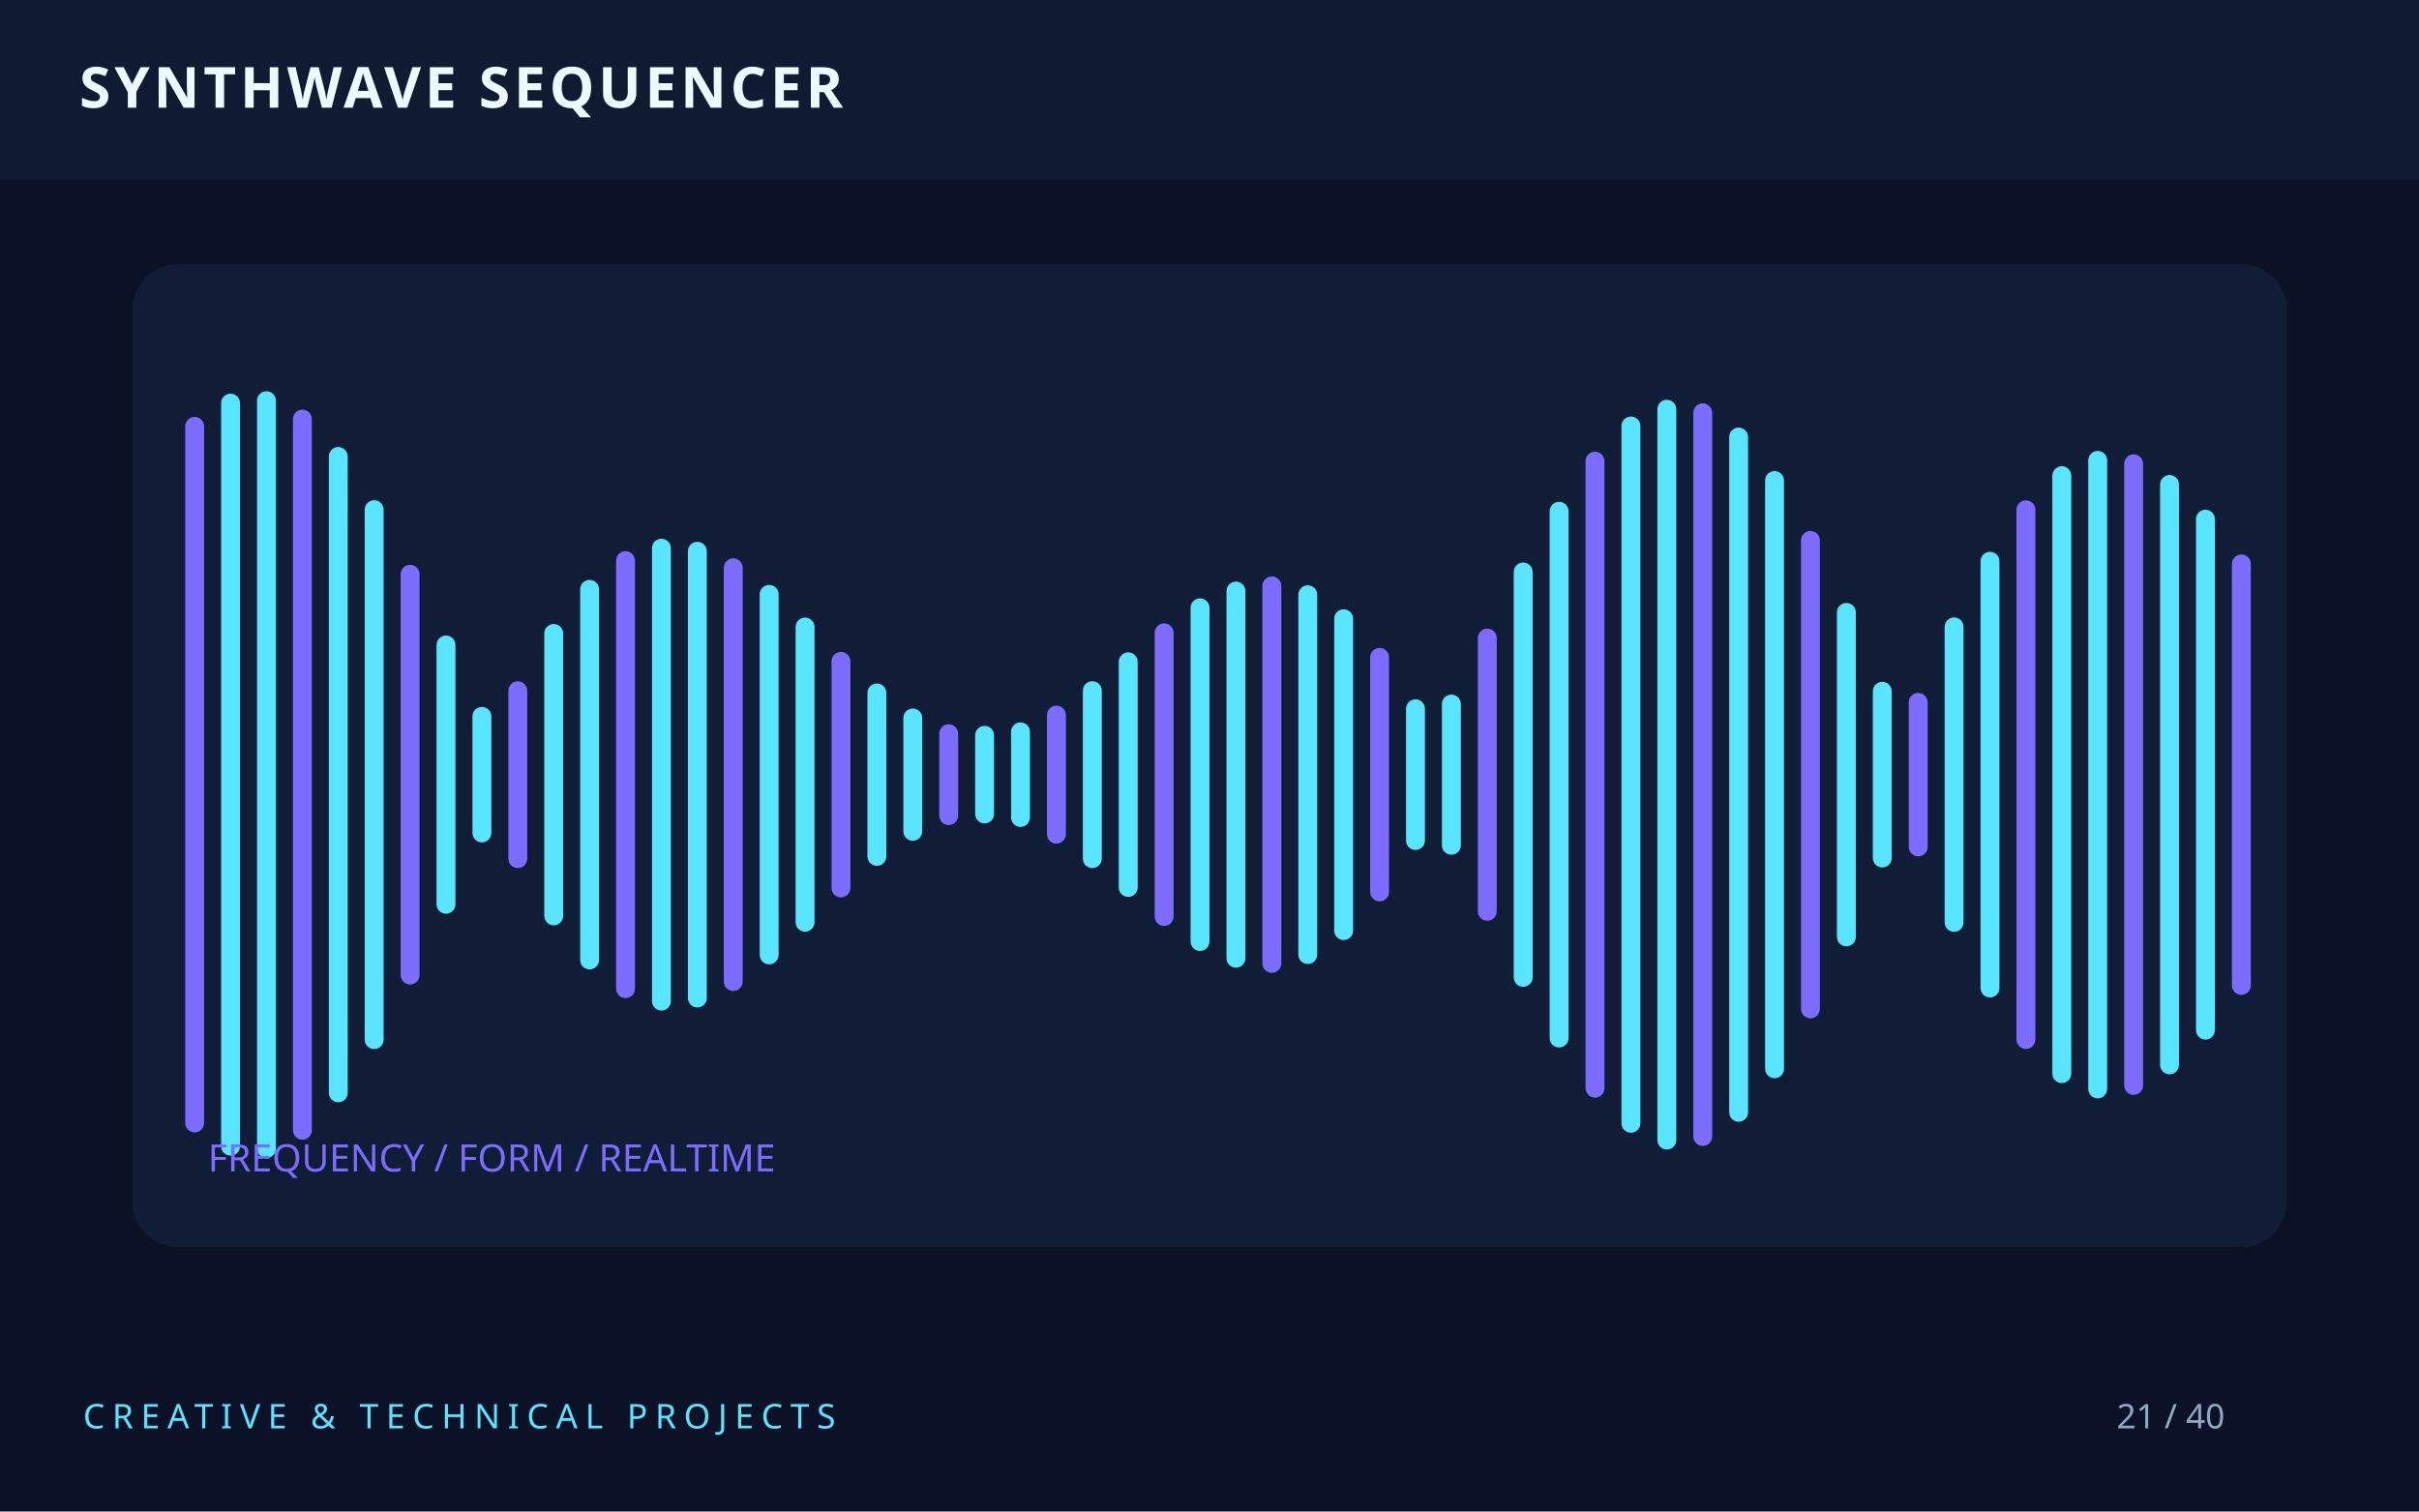
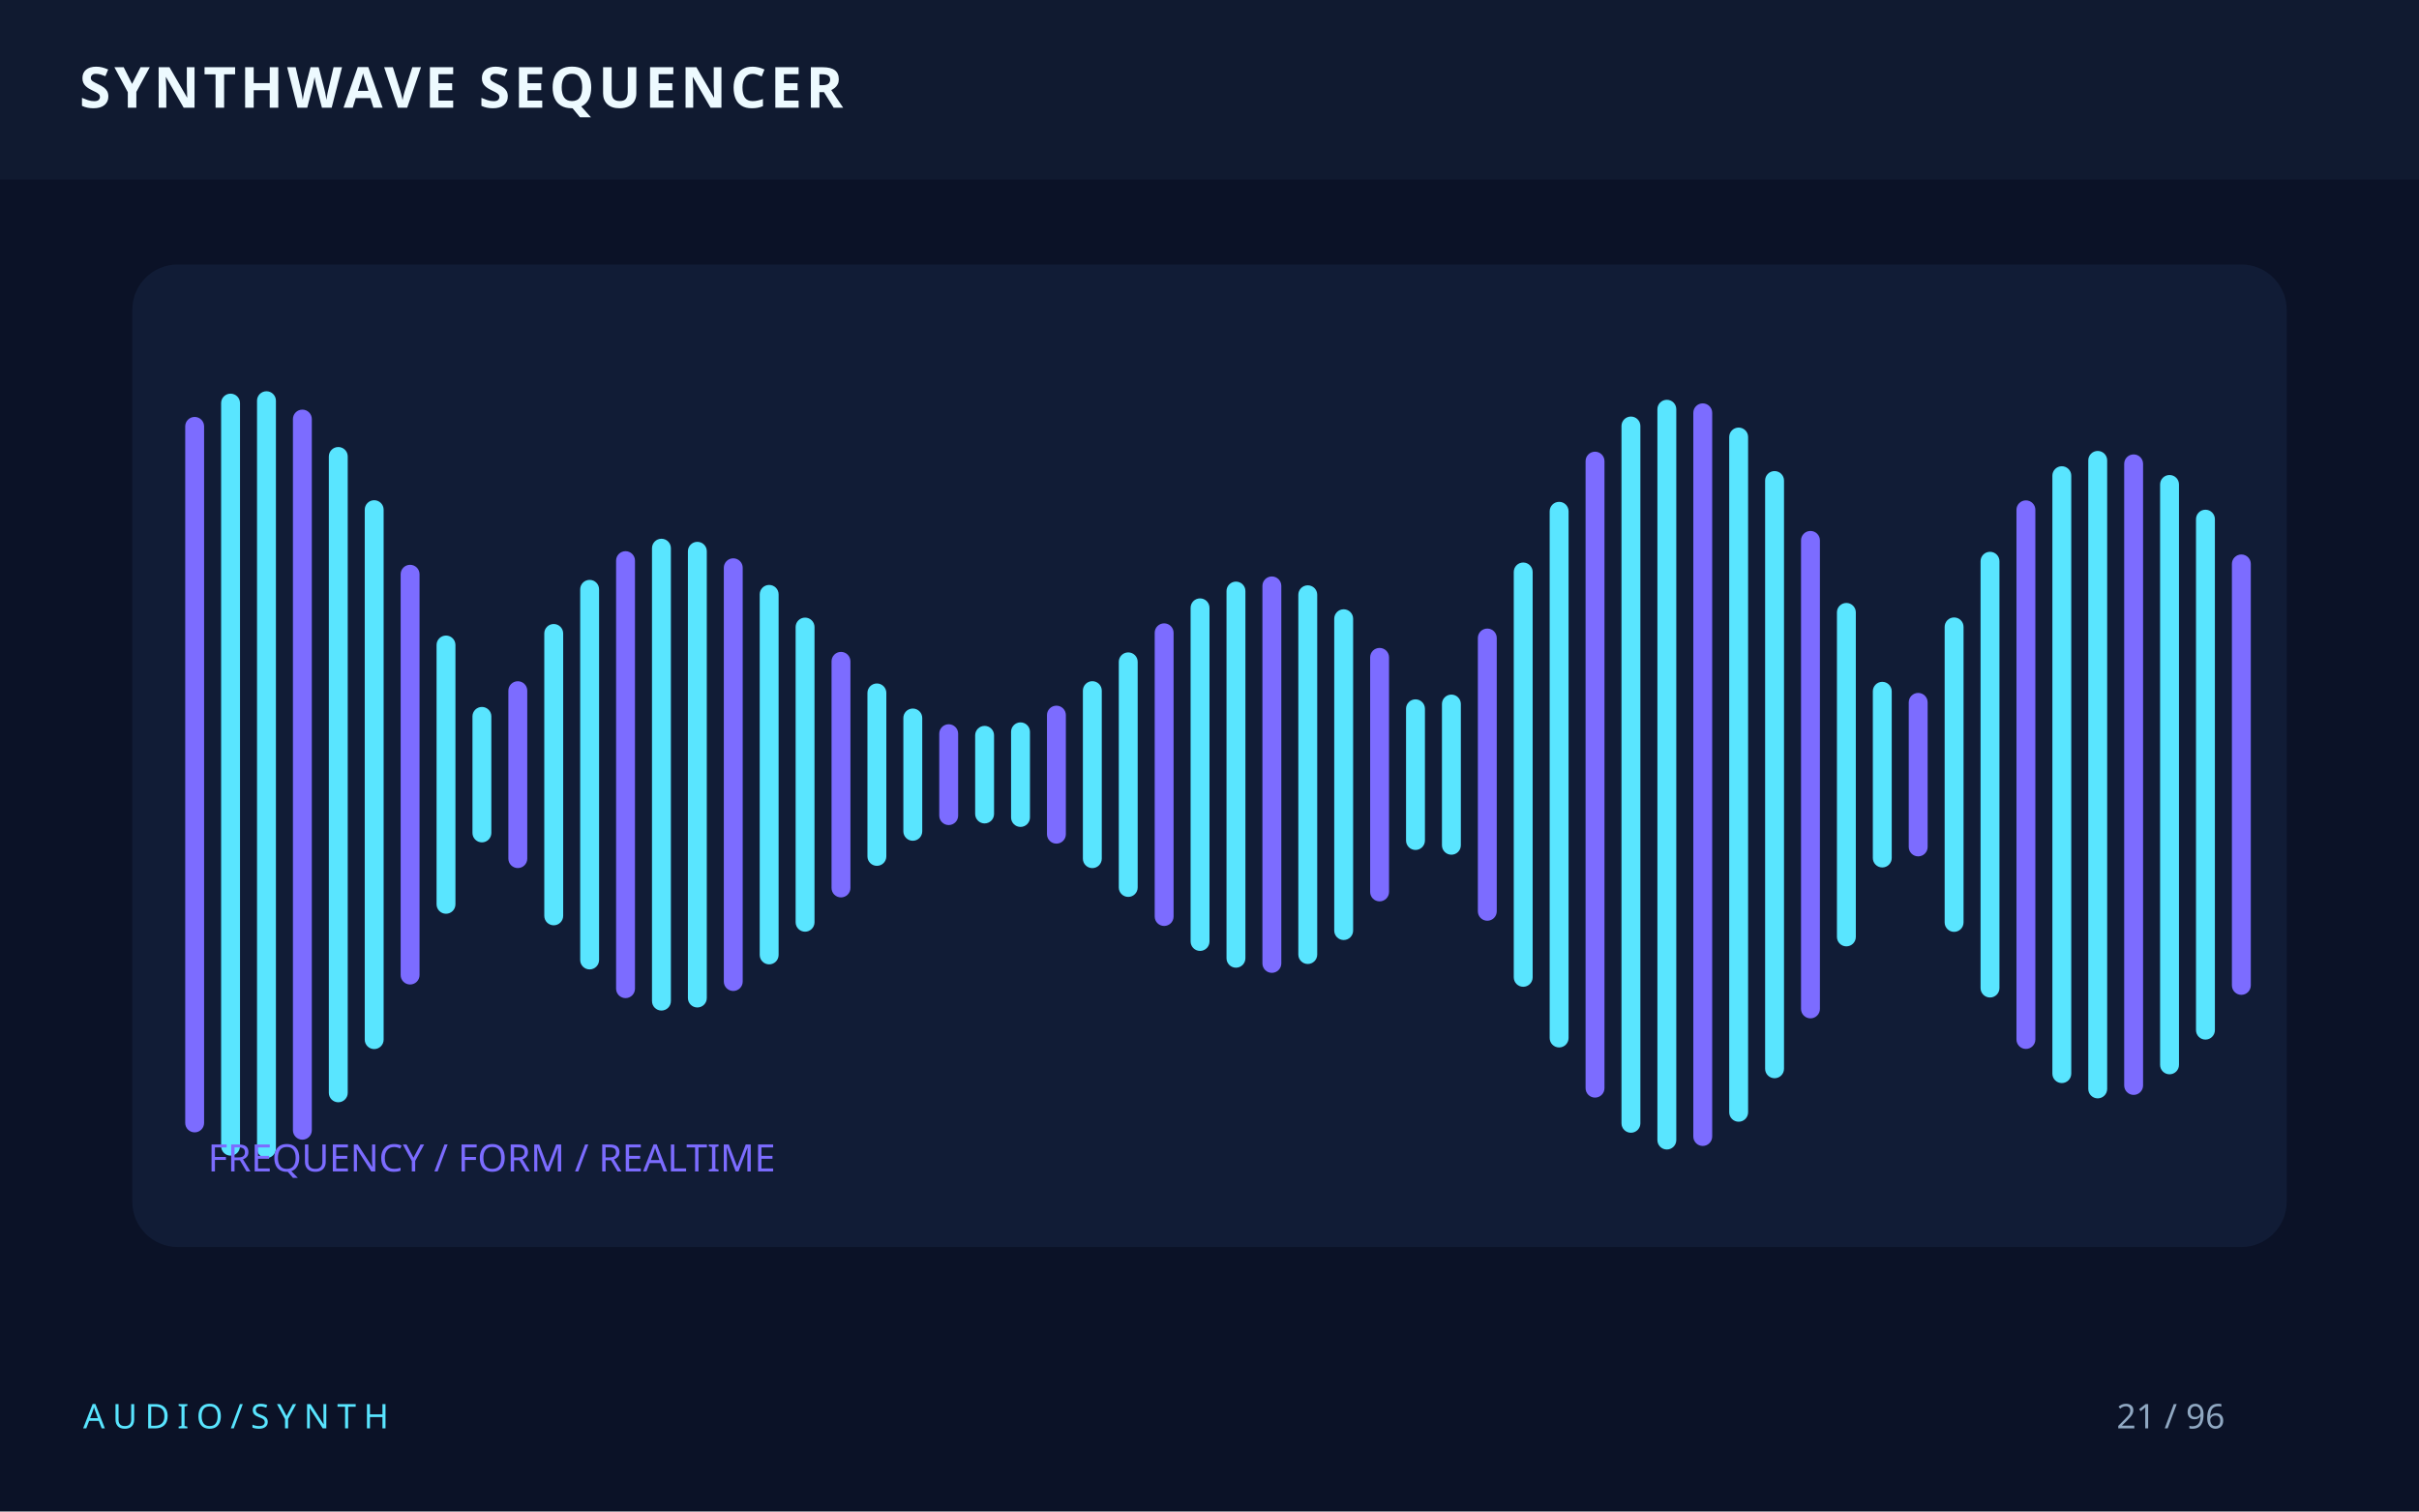
<svg xmlns="http://www.w3.org/2000/svg" width="1280" height="800" viewBox="0 0 1280 800">
  <rect x="0" y="0" width="1280" height="800" rx="0" fill="#0b1227" />
  <rect x="70" y="140" width="1140" height="520" rx="24" fill="#111c36" />
  <rect x="98" y="220.67" width="10" height="378.66" rx="5" fill="#7c6cff" />
  <rect x="117" y="208.353" width="10" height="403.294" rx="5" fill="#59e5ff" />
  <rect x="136" y="207.078" width="10" height="405.844" rx="5" fill="#59e5ff" />
  <rect x="155" y="216.799" width="10" height="386.402" rx="5" fill="#7c6cff" />
  <rect x="174" y="236.594" width="10" height="346.813" rx="5" fill="#59e5ff" />
  <rect x="193" y="264.752" width="10" height="290.496" rx="5" fill="#59e5ff" />
  <rect x="212" y="298.932" width="10" height="222.135" rx="5" fill="#7c6cff" />
  <rect x="231" y="336.377" width="10" height="147.246" rx="5" fill="#59e5ff" />
  <rect x="250" y="374.159" width="10" height="71.683" rx="5" fill="#59e5ff" />
  <rect x="269" y="360.558" width="10" height="98.884" rx="5" fill="#7c6cff" />
  <rect x="288" y="330.268" width="10" height="159.464" rx="5" fill="#59e5ff" />
  <rect x="307" y="306.914" width="10" height="206.173" rx="5" fill="#59e5ff" />
  <rect x="326" y="291.727" width="10" height="236.546" rx="5" fill="#7c6cff" />
  <rect x="345" y="285.14" width="10" height="249.72" rx="5" fill="#59e5ff" />
  <rect x="364" y="286.773" width="10" height="246.453" rx="5" fill="#59e5ff" />
  <rect x="383" y="295.502" width="10" height="228.996" rx="5" fill="#7c6cff" />
  <rect x="402" y="309.589" width="10" height="200.821" rx="5" fill="#59e5ff" />
  <rect x="421" y="326.879" width="10" height="166.241" rx="5" fill="#59e5ff" />
  <rect x="440" y="345.026" width="10" height="129.948" rx="5" fill="#7c6cff" />
  <rect x="459" y="361.737" width="10" height="96.526" rx="5" fill="#59e5ff" />
  <rect x="478" y="375.007" width="10" height="69.986" rx="5" fill="#59e5ff" />
  <rect x="497" y="383.323" width="10" height="53.355" rx="5" fill="#7c6cff" />
  <rect x="516" y="384.187" width="10" height="51.626" rx="5" fill="#59e5ff" />
  <rect x="535" y="382.336" width="10" height="55.329" rx="5" fill="#59e5ff" />
  <rect x="554" y="373.486" width="10" height="73.028" rx="5" fill="#7c6cff" />
  <rect x="573" y="360.534" width="10" height="98.932" rx="5" fill="#59e5ff" />
  <rect x="592" y="345.291" width="10" height="129.418" rx="5" fill="#59e5ff" />
  <rect x="611" y="329.92" width="10" height="160.161" rx="5" fill="#7c6cff" />
  <rect x="630" y="316.708" width="10" height="186.584" rx="5" fill="#59e5ff" />
  <rect x="649" y="307.827" width="10" height="204.346" rx="5" fill="#59e5ff" />
  <rect x="668" y="305.098" width="10" height="209.803" rx="5" fill="#7c6cff" />
  <rect x="687" y="309.791" width="10" height="200.418" rx="5" fill="#59e5ff" />
  <rect x="706" y="322.472" width="10" height="175.055" rx="5" fill="#59e5ff" />
  <rect x="725" y="342.925" width="10" height="134.15" rx="5" fill="#7c6cff" />
  <rect x="744" y="370.138" width="10" height="79.724" rx="5" fill="#59e5ff" />
  <rect x="763" y="367.623" width="10" height="84.753" rx="5" fill="#59e5ff" />
  <rect x="782" y="332.676" width="10" height="154.648" rx="5" fill="#7c6cff" />
  <rect x="801" y="297.722" width="10" height="224.555" rx="5" fill="#59e5ff" />
  <rect x="820" y="265.608" width="10" height="288.783" rx="5" fill="#59e5ff" />
  <rect x="839" y="239.068" width="10" height="341.865" rx="5" fill="#7c6cff" />
  <rect x="858" y="220.47" width="10" height="379.06" rx="5" fill="#59e5ff" />
  <rect x="877" y="211.6" width="10" height="396.8" rx="5" fill="#59e5ff" />
  <rect x="896" y="213.487" width="10" height="393.026" rx="5" fill="#7c6cff" />
  <rect x="915" y="226.301" width="10" height="367.399" rx="5" fill="#59e5ff" />
  <rect x="934" y="249.326" width="10" height="321.349" rx="5" fill="#59e5ff" />
  <rect x="953" y="281.015" width="10" height="257.97" rx="5" fill="#7c6cff" />
  <rect x="972" y="319.119" width="10" height="181.762" rx="5" fill="#59e5ff" />
  <rect x="991" y="360.877" width="10" height="98.247" rx="5" fill="#59e5ff" />
  <rect x="1010" y="366.745" width="10" height="86.51" rx="5" fill="#7c6cff" />
  <rect x="1029" y="326.789" width="10" height="166.421" rx="5" fill="#59e5ff" />
  <rect x="1048" y="292.05" width="10" height="235.899" rx="5" fill="#59e5ff" />
  <rect x="1067" y="264.833" width="10" height="290.334" rx="5" fill="#7c6cff" />
  <rect x="1086" y="246.765" width="10" height="326.47" rx="5" fill="#59e5ff" />
  <rect x="1105" y="238.667" width="10" height="342.665" rx="5" fill="#59e5ff" />
  <rect x="1124" y="240.503" width="10" height="338.993" rx="5" fill="#7c6cff" />
  <rect x="1143" y="251.405" width="10" height="317.189" rx="5" fill="#59e5ff" />
  <rect x="1162" y="269.777" width="10" height="280.447" rx="5" fill="#59e5ff" />
  <rect x="1181" y="293.461" width="10" height="233.078" rx="5" fill="#7c6cff" />
  <text x="110" y="620" font-family="system-ui,sans-serif" font-size="20" fill="#7c6cff">FREQUENCY / FORM / REALTIME</text>
  <rect x="0" y="0" width="1280" height="95" rx="0" fill="#101a30" />
  <text x="42" y="57" font-family="system-ui,sans-serif" font-size="30" fill="#edfaff" font-weight="700" letter-spacing="2">SYNTHWAVE SEQUENCER</text>
-   <text x="44" y="756" font-family="system-ui,sans-serif" font-size="18" fill="#59e5ff" letter-spacing="4">CREATIVE &amp; TECHNICAL PROJECTS</text>
-   <text x="1120" y="756" font-family="system-ui,sans-serif" font-size="18" fill="#90a8c2">21 / 40</text>
+   <text x="44" y="756" font-family="system-ui,sans-serif" font-size="18" fill="#59e5ff" letter-spacing="4">AUDIO/SYNTH</text>
+   <text x="1120" y="756" font-family="system-ui,sans-serif" font-size="18" fill="#90a8c2">21 / 96</text>
</svg>
